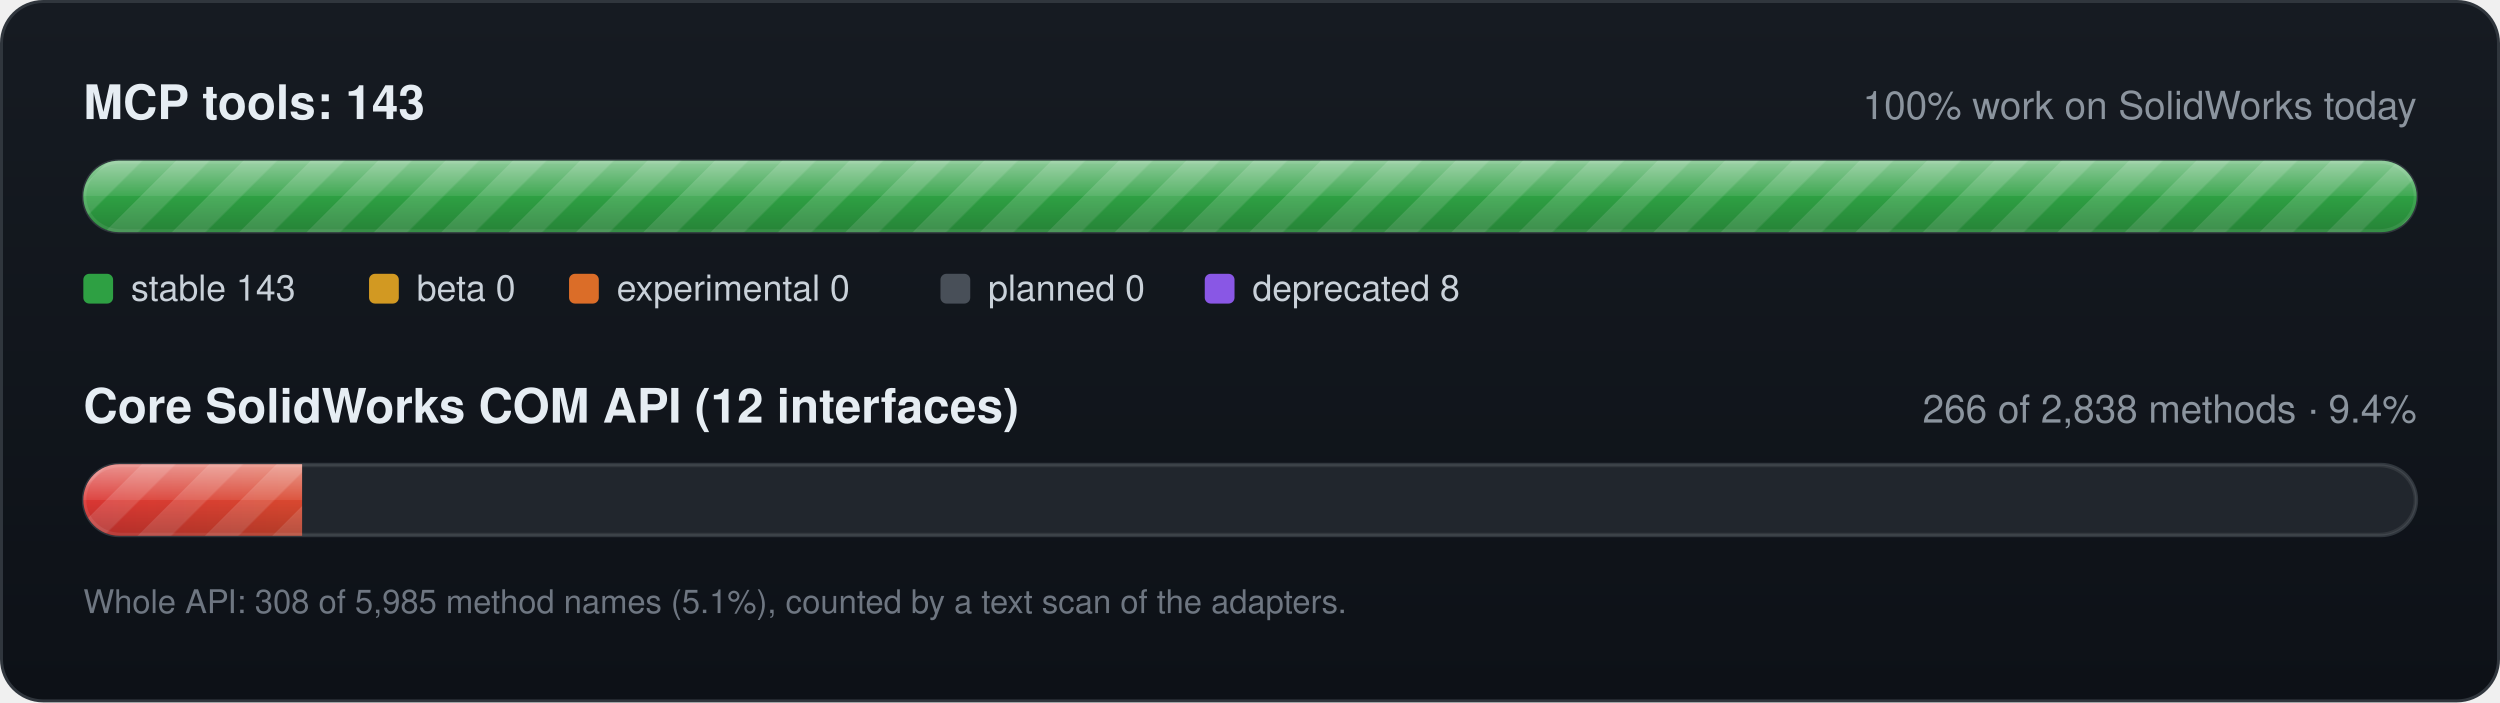
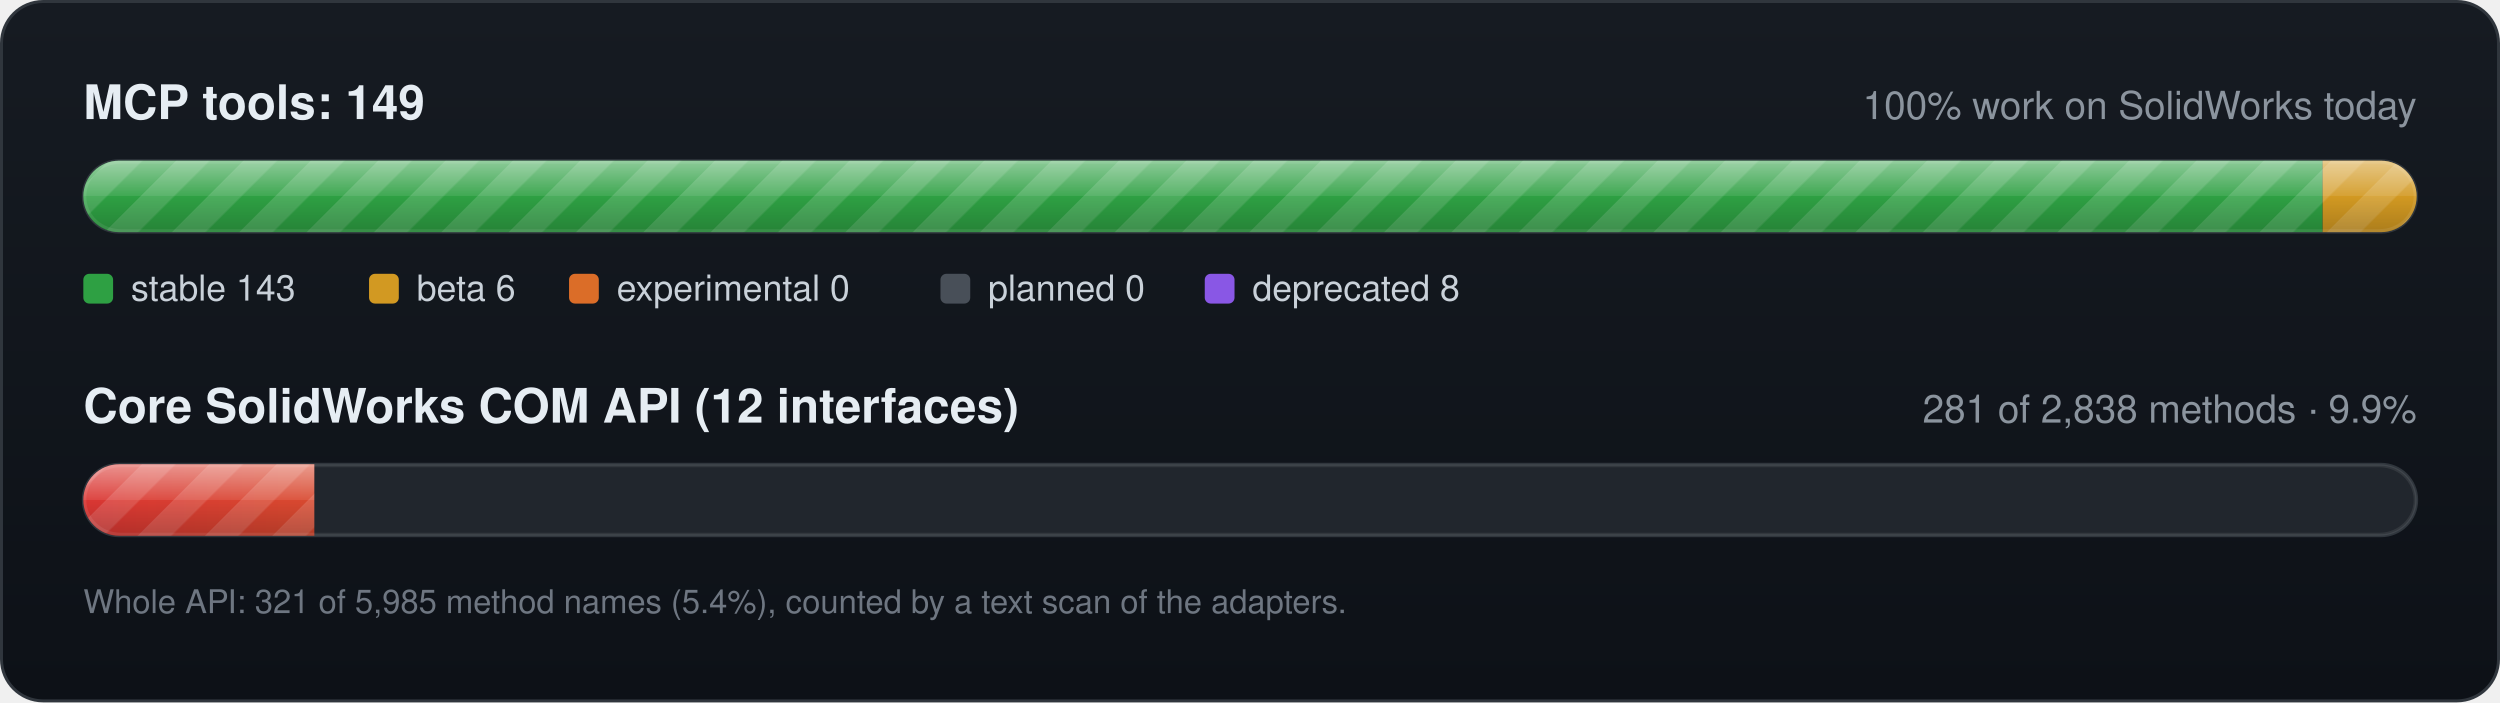
<svg xmlns="http://www.w3.org/2000/svg" width="840" height="236" viewBox="0 0 840 236" role="img" aria-label="Project progress">
  <defs>
    <linearGradient id="panel" x1="0" y1="0" x2="0" y2="1">
      <stop offset="0" stop-color="#161b22" />
      <stop offset="1" stop-color="#0d1117" />
    </linearGradient>
    <linearGradient id="gloss" x1="0" y1="0" x2="0" y2="1">
      <stop offset="0" stop-color="#fff" stop-opacity=".45" />
      <stop offset=".5" stop-color="#fff" stop-opacity=".08" />
      <stop offset=".5" stop-color="#000" stop-opacity="0" />
      <stop offset="1" stop-color="#000" stop-opacity=".18" />
    </linearGradient>
    <linearGradient id="heat" gradientUnits="userSpaceOnUse" x1="28" y1="0" x2="812" y2="0">
      <stop offset="0" stop-color="#da3633" />
      <stop offset=".5" stop-color="#d29922" />
      <stop offset="1" stop-color="#2ea043" />
    </linearGradient>
    <pattern id="stripes" width="16" height="16" patternUnits="userSpaceOnUse" patternTransform="rotate(45)">
      <rect width="8" height="16" fill="#fff" fill-opacity=".14" />
      <animateTransform attributeName="patternTransform" type="translate" additive="sum" from="0 0" to="16 0" dur="1.6s" repeatCount="indefinite" />
    </pattern>
    <clipPath id="track-tools">
      <rect x="28" y="54" width="784" height="24" rx="12.0" />
    </clipPath>
    <clipPath id="track-com">
      <rect x="28" y="156" width="784" height="24" rx="12.0" />
    </clipPath>
  </defs>
  <rect x=".5" y=".5" width="839" height="235" rx="14" fill="url(#panel)" stroke="#30363d" />
-   <text x="28" y="40" font-family="-apple-system,'Segoe UI',Helvetica,Arial,sans-serif" font-size="16" fill="#e6edf3" font-weight="600" text-anchor="start">MCP tools: 143</text>
+   <text x="28" y="40" font-family="-apple-system,'Segoe UI',Helvetica,Arial,sans-serif" font-size="16" fill="#e6edf3" font-weight="600" text-anchor="start">MCP tools: 149</text>
  <text x="812" y="40" font-family="-apple-system,'Segoe UI',Helvetica,Arial,sans-serif" font-size="13" fill="#8b949e" font-weight="400" text-anchor="end">100% work on SolidWorks today</text>
  <rect x="28" y="54" width="784" height="24" rx="12.0" fill="#21262d" stroke="#30363d" />
  <g clip-path="url(#track-tools)">
-     <rect x="28.0" y="54" width="784.0" height="24" fill="#2ea043" />
-     <rect x="812.0" y="54" width="0.0" height="24" fill="#d29922" />
+     <rect x="28.0" y="54" width="752.4" height="24" fill="#2ea043" />
+     <rect x="780.4" y="54" width="31.6" height="24" fill="#d29922" />
    <rect x="812.0" y="54" width="0.0" height="24" fill="#db6d28" />
    <rect x="28" y="54" width="784.0" height="24" fill="url(#stripes)" />
    <rect x="28" y="54" width="784.0" height="24" fill="url(#gloss)" />
  </g>
  <rect x="28.5" y="54.5" width="783" height="23" rx="12.0" fill="none" stroke="#fff" stroke-opacity=".08" />
  <rect x="28" y="92" width="10" height="10" rx="2" fill="#2ea043" />
  <text x="44" y="101" font-family="-apple-system,'Segoe UI',Helvetica,Arial,sans-serif" font-size="12" fill="#c9d1d9" font-weight="400" text-anchor="start">stable 143</text>
  <rect x="124" y="92" width="10" height="10" rx="2" fill="#d29922" />
-   <text x="140" y="101" font-family="-apple-system,'Segoe UI',Helvetica,Arial,sans-serif" font-size="12" fill="#c9d1d9" font-weight="400" text-anchor="start">beta 0</text>
+   <text x="140" y="101" font-family="-apple-system,'Segoe UI',Helvetica,Arial,sans-serif" font-size="12" fill="#c9d1d9" font-weight="400" text-anchor="start">beta 6</text>
  <rect x="191.2" y="92" width="10" height="10" rx="2" fill="#db6d28" />
  <text x="207.2" y="101" font-family="-apple-system,'Segoe UI',Helvetica,Arial,sans-serif" font-size="12" fill="#c9d1d9" font-weight="400" text-anchor="start">experimental 0</text>
  <rect x="316" y="92" width="10" height="10" rx="2" fill="#484f58" />
  <text x="332" y="101" font-family="-apple-system,'Segoe UI',Helvetica,Arial,sans-serif" font-size="12" fill="#c9d1d9" font-weight="400" text-anchor="start">planned 0</text>
  <rect x="404.8" y="92" width="10" height="10" rx="2" fill="#8957e5" />
  <text x="420.8" y="101" font-family="-apple-system,'Segoe UI',Helvetica,Arial,sans-serif" font-size="12" fill="#c9d1d9" font-weight="400" text-anchor="start">deprecated 8</text>
  <text x="28" y="142" font-family="-apple-system,'Segoe UI',Helvetica,Arial,sans-serif" font-size="16" fill="#e6edf3" font-weight="600" text-anchor="start">Core SolidWorks COM API (12 interfaces)</text>
-   <text x="812" y="142" font-family="-apple-system,'Segoe UI',Helvetica,Arial,sans-serif" font-size="13" fill="#8b949e" font-weight="400" text-anchor="end">266 of 2,838 methods · 9.4%</text>
+   <text x="812" y="142" font-family="-apple-system,'Segoe UI',Helvetica,Arial,sans-serif" font-size="13" fill="#8b949e" font-weight="400" text-anchor="end">281 of 2,838 methods · 9.9%</text>
  <rect x="28" y="156" width="784" height="24" rx="12.0" fill="#21262d" stroke="#30363d" />
  <g clip-path="url(#track-com)">
-     <rect x="28.0" y="156" width="73.5" height="24" fill="url(#heat)" />
-     <rect x="28" y="156" width="73.5" height="24" fill="url(#stripes)" />
-     <rect x="28" y="156" width="73.5" height="24" fill="url(#gloss)" />
+     <rect x="28.0" y="156" width="77.6" height="24" fill="url(#heat)" />
+     <rect x="28" y="156" width="77.6" height="24" fill="url(#stripes)" />
+     <rect x="28" y="156" width="77.6" height="24" fill="url(#gloss)" />
  </g>
  <rect x="28.5" y="156.5" width="783" height="23" rx="12.0" fill="none" stroke="#fff" stroke-opacity=".08" />
-   <text x="28" y="206" font-family="-apple-system,'Segoe UI',Helvetica,Arial,sans-serif" font-size="11" fill="#6e7681" font-weight="400" text-anchor="start">Whole API: 308 of 5,985 method names (5.1%), counted by a text scan of the adapters.</text>
+   <text x="28" y="206" font-family="-apple-system,'Segoe UI',Helvetica,Arial,sans-serif" font-size="11" fill="#6e7681" font-weight="400" text-anchor="start">Whole API: 321 of 5,985 method names (5.4%), counted by a text scan of the adapters.</text>
</svg>
